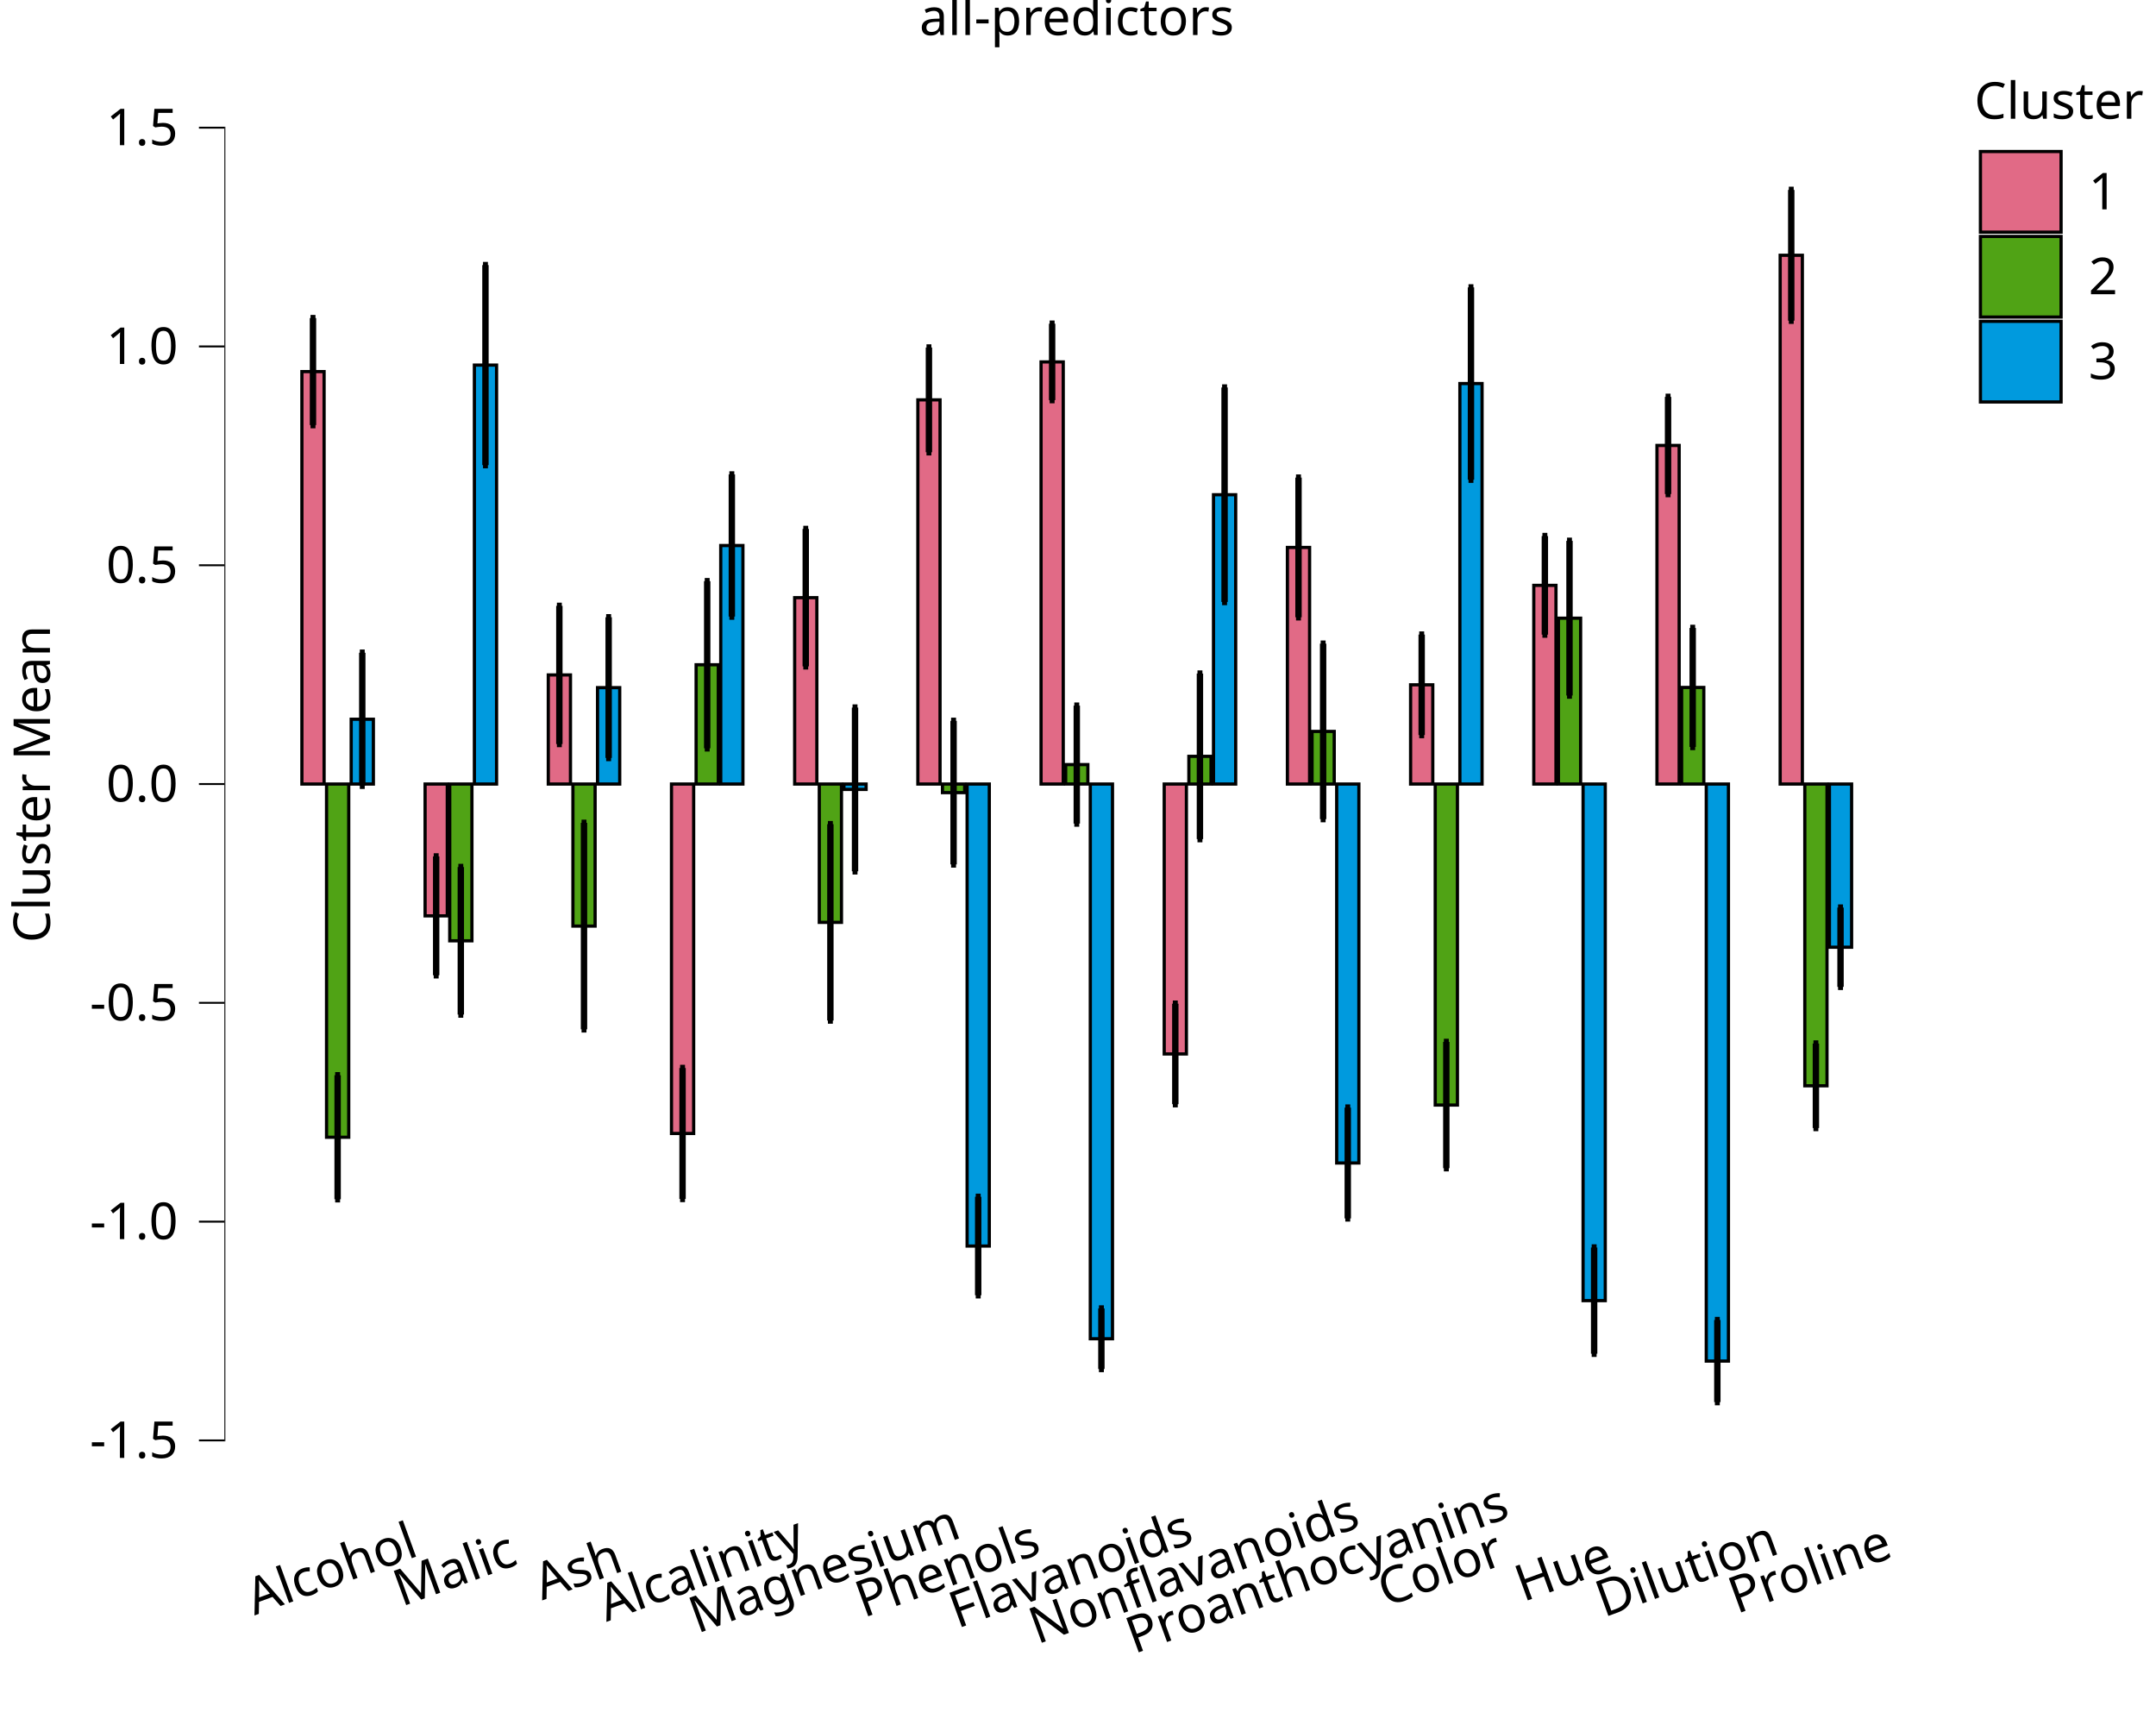
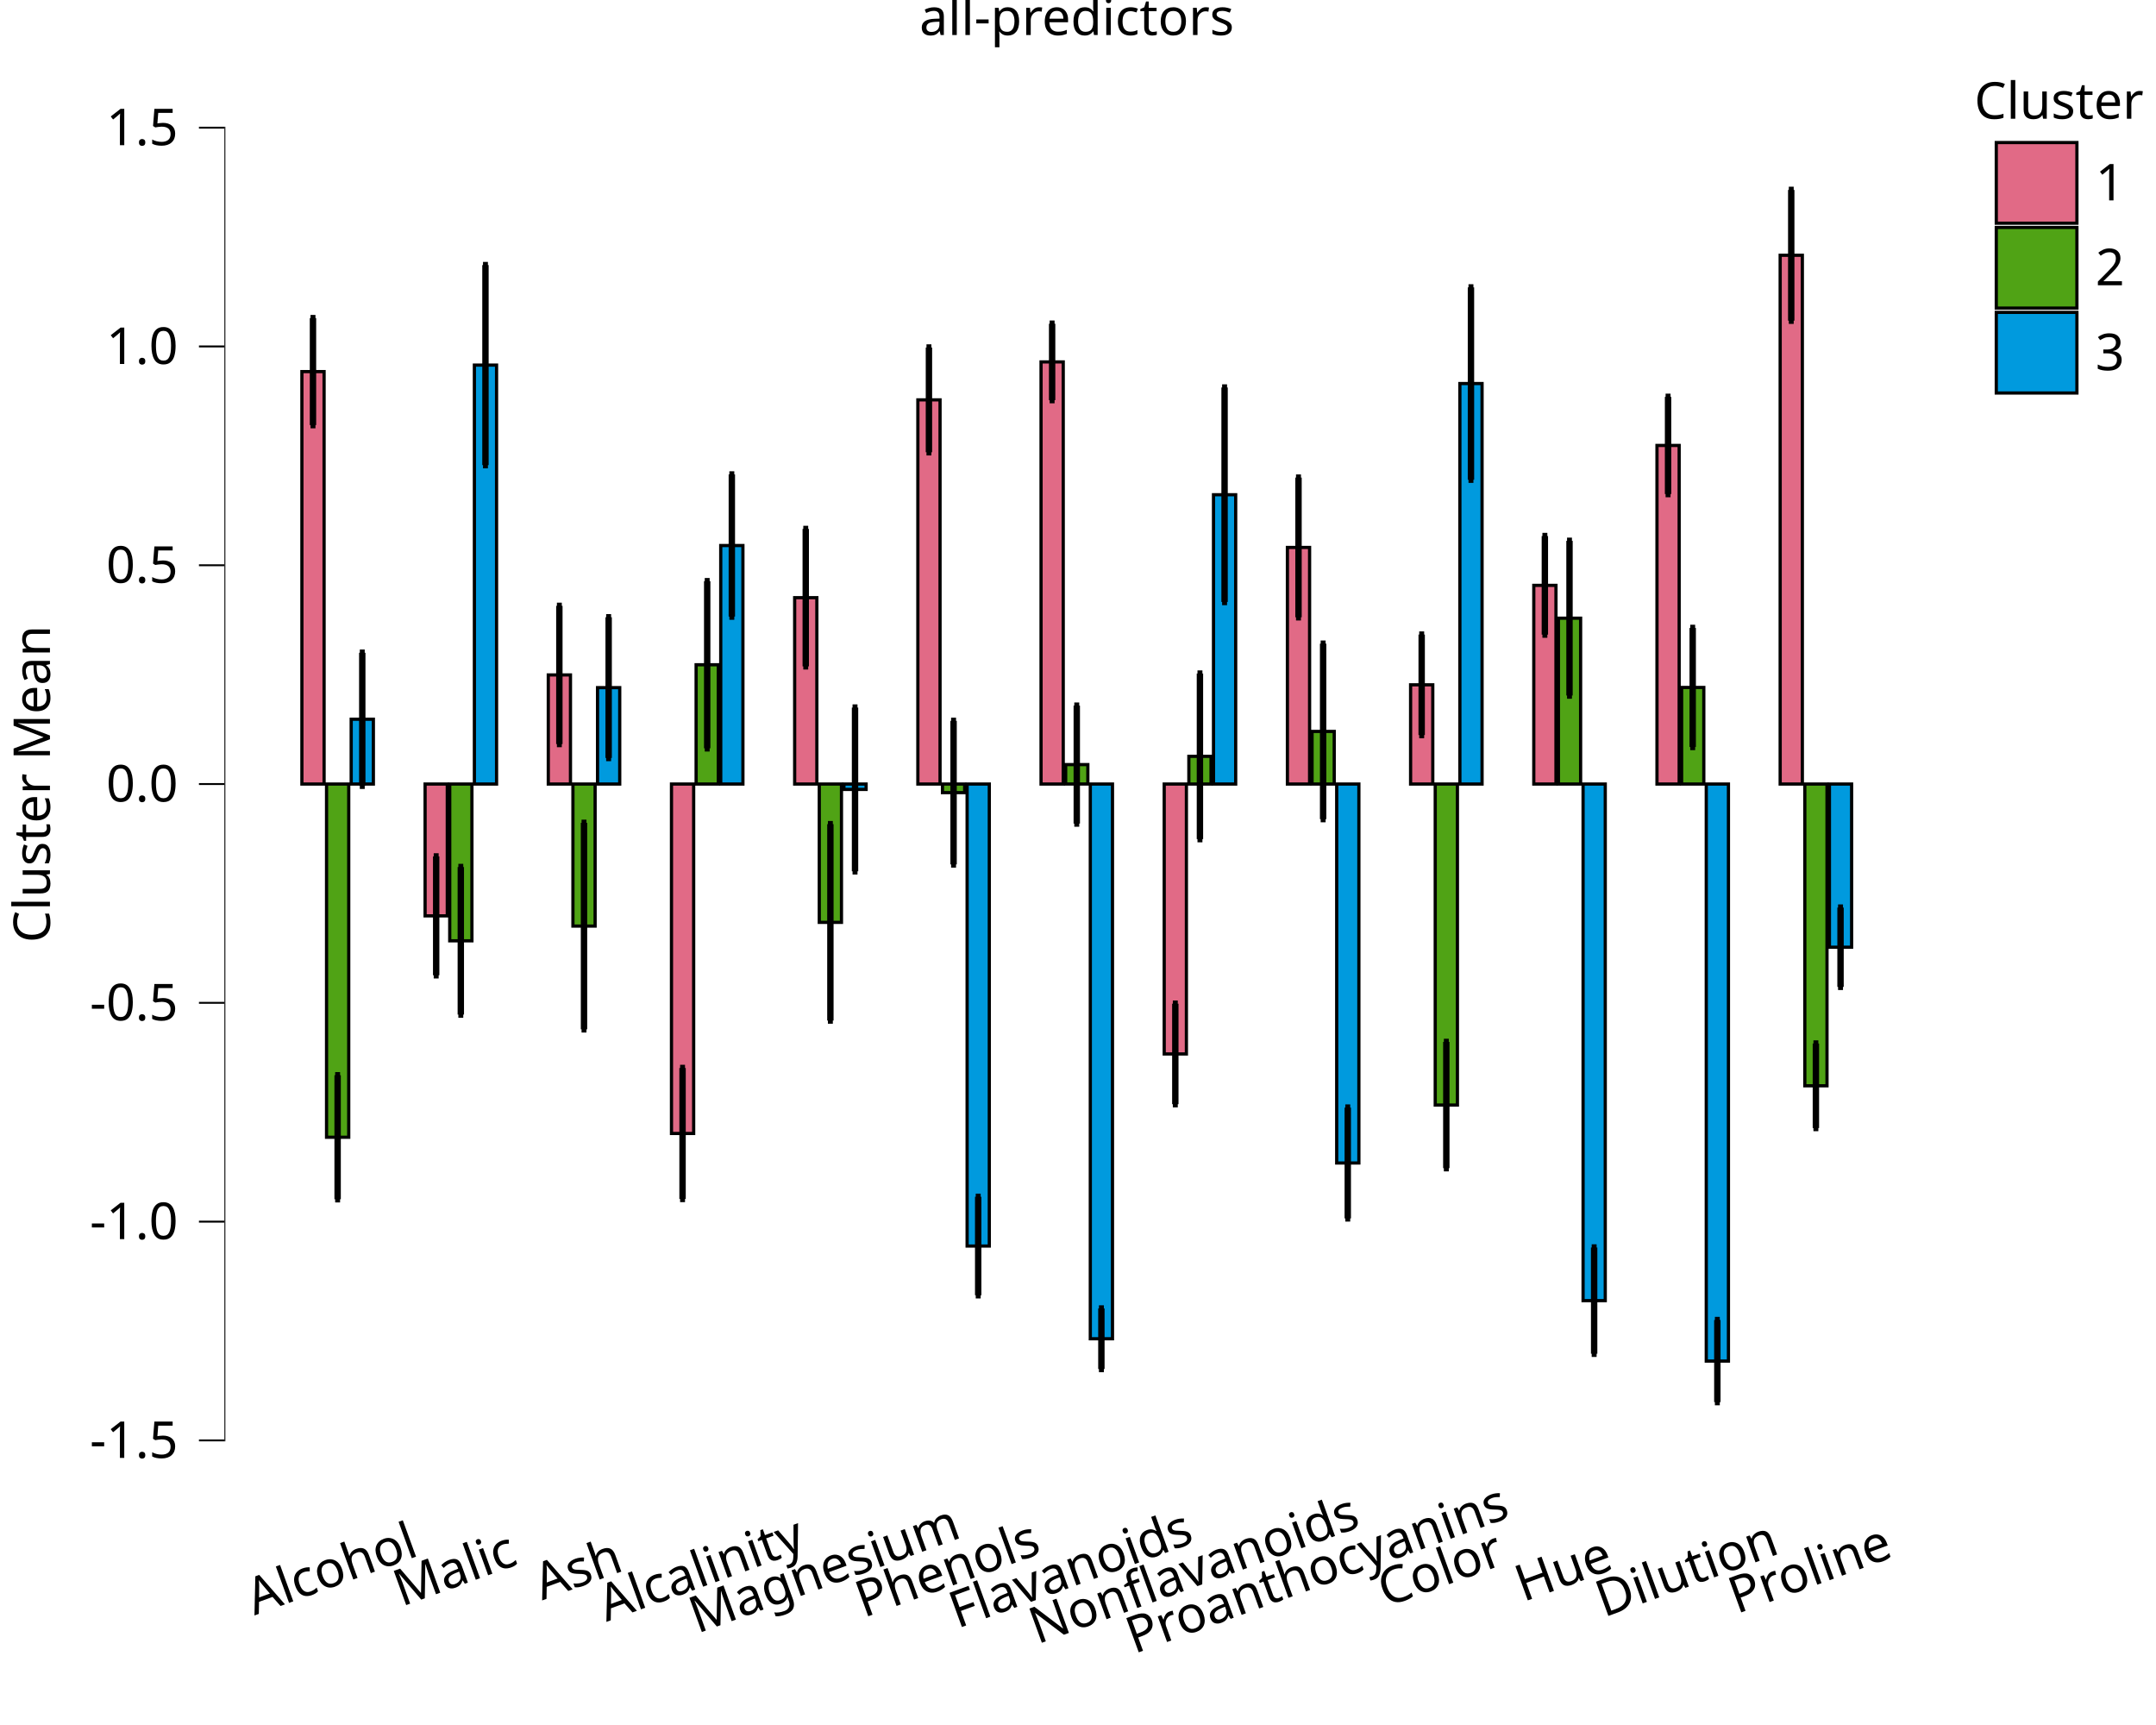
<svg xmlns="http://www.w3.org/2000/svg" class="svglite" data-engine-version="2.0" width="720.00pt" height="576.00pt" viewBox="0 0 720.00 576.00">
  <defs>
    <style type="text/css">
    .svglite line, .svglite polyline, .svglite polygon, .svglite path, .svglite rect, .svglite circle {
      fill: none;
      stroke: #000000;
      stroke-linecap: round;
      stroke-linejoin: round;
      stroke-miterlimit: 10.00;
    }
  </style>
  </defs>
  <rect width="100%" height="100%" style="stroke: none; fill: #FFFFFF;" />
  <defs>
    <clipPath id="cpMC4wMHw3MjAuMDB8MC4wMHw1NzYuMDA=">
      <rect x="0.00" y="0.00" width="720.00" height="576.00" />
    </clipPath>
  </defs>
  <g clip-path="url(#cpMC4wMHw3MjAuMDB8MC4wMHw1NzYuMDA=)">
-     <rect x="-0" y="0.00" width="720.00" height="576.00" style="stroke-width: 10.67; stroke: none;" />
+     <rect x="0.00" y="0.00" width="720.00" height="576.00" style="stroke-width: 10.67; stroke: none;" />
  </g>
  <defs>
    <clipPath id="cpNzQuOTR8NjQ0LjIzfDIwLjcxfDUwMi44OQ==">
      <rect x="74.94" y="20.71" width="569.28" height="482.18" />
    </clipPath>
  </defs>
  <g clip-path="url(#cpNzQuOTR8NjQ0LjIzfDIwLjcxfDUwMi44OQ==)">
    <rect x="74.94" y="20.71" width="569.28" height="482.18" style="stroke-width: 10.67; stroke: none;" />
    <rect x="100.82" y="124.08" width="7.41" height="137.72" style="stroke-width: 1.07; stroke-linecap: butt; stroke-linejoin: miter; fill: #E16A86;" />
    <rect x="109.05" y="261.80" width="7.41" height="117.94" style="stroke-width: 1.07; stroke-linecap: butt; stroke-linejoin: miter; fill: #50A315;" />
    <rect x="117.28" y="240.16" width="7.41" height="21.64" style="stroke-width: 1.07; stroke-linecap: butt; stroke-linejoin: miter; fill: #009ADE;" />
    <rect x="141.96" y="261.80" width="7.41" height="44.02" style="stroke-width: 1.07; stroke-linecap: butt; stroke-linejoin: miter; fill: #E16A86;" />
    <rect x="150.19" y="261.80" width="7.41" height="52.35" style="stroke-width: 1.07; stroke-linecap: butt; stroke-linejoin: miter; fill: #50A315;" />
    <rect x="158.42" y="121.91" width="7.41" height="139.89" style="stroke-width: 1.07; stroke-linecap: butt; stroke-linejoin: miter; fill: #009ADE;" />
    <rect x="183.10" y="225.37" width="7.41" height="36.43" style="stroke-width: 1.07; stroke-linecap: butt; stroke-linejoin: miter; fill: #E16A86;" />
    <rect x="191.33" y="261.80" width="7.41" height="47.43" style="stroke-width: 1.07; stroke-linecap: butt; stroke-linejoin: miter; fill: #50A315;" />
    <rect x="199.55" y="229.61" width="7.41" height="32.19" style="stroke-width: 1.07; stroke-linecap: butt; stroke-linejoin: miter; fill: #009ADE;" />
    <rect x="224.24" y="261.80" width="7.41" height="116.68" style="stroke-width: 1.07; stroke-linecap: butt; stroke-linejoin: miter; fill: #E16A86;" />
    <rect x="232.47" y="221.97" width="7.41" height="39.83" style="stroke-width: 1.07; stroke-linecap: butt; stroke-linejoin: miter; fill: #50A315;" />
    <rect x="240.69" y="182.16" width="7.41" height="79.64" style="stroke-width: 1.07; stroke-linecap: butt; stroke-linejoin: miter; fill: #009ADE;" />
    <rect x="265.38" y="199.57" width="7.41" height="62.23" style="stroke-width: 1.07; stroke-linecap: butt; stroke-linejoin: miter; fill: #E16A86;" />
    <rect x="273.60" y="261.80" width="7.41" height="46.19" style="stroke-width: 1.07; stroke-linecap: butt; stroke-linejoin: miter; fill: #50A315;" />
    <rect x="281.83" y="261.80" width="7.41" height="1.80" style="stroke-width: 1.07; stroke-linecap: butt; stroke-linejoin: miter; fill: #009ADE;" />
    <rect x="306.52" y="133.52" width="7.41" height="128.28" style="stroke-width: 1.07; stroke-linecap: butt; stroke-linejoin: miter; fill: #E16A86;" />
    <rect x="314.74" y="261.80" width="7.41" height="2.87" style="stroke-width: 1.07; stroke-linecap: butt; stroke-linejoin: miter; fill: #50A315;" />
    <rect x="322.97" y="261.80" width="7.41" height="154.27" style="stroke-width: 1.07; stroke-linecap: butt; stroke-linejoin: miter; fill: #009ADE;" />
    <rect x="347.66" y="120.85" width="7.41" height="140.95" style="stroke-width: 1.07; stroke-linecap: butt; stroke-linejoin: miter; fill: #E16A86;" />
    <rect x="355.88" y="255.31" width="7.41" height="6.48" style="stroke-width: 1.07; stroke-linecap: butt; stroke-linejoin: miter; fill: #50A315;" />
    <rect x="364.11" y="261.80" width="7.41" height="185.23" style="stroke-width: 1.07; stroke-linecap: butt; stroke-linejoin: miter; fill: #009ADE;" />
    <rect x="388.79" y="261.80" width="7.41" height="90.13" style="stroke-width: 1.07; stroke-linecap: butt; stroke-linejoin: miter; fill: #E16A86;" />
    <rect x="397.02" y="252.55" width="7.41" height="9.25" style="stroke-width: 1.07; stroke-linecap: butt; stroke-linejoin: miter; fill: #50A315;" />
    <rect x="405.25" y="165.20" width="7.41" height="96.60" style="stroke-width: 1.07; stroke-linecap: butt; stroke-linejoin: miter; fill: #009ADE;" />
    <rect x="429.93" y="182.80" width="7.41" height="79.00" style="stroke-width: 1.07; stroke-linecap: butt; stroke-linejoin: miter; fill: #E16A86;" />
    <rect x="438.16" y="244.23" width="7.41" height="17.57" style="stroke-width: 1.07; stroke-linecap: butt; stroke-linejoin: miter; fill: #50A315;" />
    <rect x="446.39" y="261.80" width="7.41" height="126.54" style="stroke-width: 1.07; stroke-linecap: butt; stroke-linejoin: miter; fill: #009ADE;" />
    <rect x="471.07" y="228.67" width="7.41" height="33.13" style="stroke-width: 1.07; stroke-linecap: butt; stroke-linejoin: miter; fill: #E16A86;" />
    <rect x="479.30" y="261.80" width="7.41" height="107.19" style="stroke-width: 1.07; stroke-linecap: butt; stroke-linejoin: miter; fill: #50A315;" />
    <rect x="487.53" y="128.07" width="7.41" height="133.73" style="stroke-width: 1.07; stroke-linecap: butt; stroke-linejoin: miter; fill: #009ADE;" />
    <rect x="512.21" y="195.46" width="7.41" height="66.34" style="stroke-width: 1.07; stroke-linecap: butt; stroke-linejoin: miter; fill: #E16A86;" />
    <rect x="520.44" y="206.42" width="7.41" height="55.38" style="stroke-width: 1.07; stroke-linecap: butt; stroke-linejoin: miter; fill: #50A315;" />
    <rect x="528.67" y="261.80" width="7.41" height="172.50" style="stroke-width: 1.07; stroke-linecap: butt; stroke-linejoin: miter; fill: #009ADE;" />
    <rect x="553.35" y="148.74" width="7.41" height="113.06" style="stroke-width: 1.07; stroke-linecap: butt; stroke-linejoin: miter; fill: #E16A86;" />
    <rect x="561.58" y="229.55" width="7.41" height="32.25" style="stroke-width: 1.07; stroke-linecap: butt; stroke-linejoin: miter; fill: #50A315;" />
    <rect x="569.81" y="261.80" width="7.41" height="192.68" style="stroke-width: 1.07; stroke-linecap: butt; stroke-linejoin: miter; fill: #009ADE;" />
    <rect x="594.49" y="85.24" width="7.41" height="176.56" style="stroke-width: 1.07; stroke-linecap: butt; stroke-linejoin: miter; fill: #E16A86;" />
    <rect x="602.72" y="261.80" width="7.41" height="100.76" style="stroke-width: 1.07; stroke-linecap: butt; stroke-linejoin: miter; fill: #50A315;" />
    <rect x="610.94" y="261.80" width="7.41" height="54.49" style="stroke-width: 1.07; stroke-linecap: butt; stroke-linejoin: miter; fill: #009ADE;" />
    <polyline points="103.70,106.22 105.35,106.22 " style="stroke-width: 2.13; stroke-linecap: butt;" />
    <polyline points="104.52,106.22 104.52,141.95 " style="stroke-width: 2.13; stroke-linecap: butt;" />
    <polyline points="103.70,141.95 105.35,141.95 " style="stroke-width: 2.13; stroke-linecap: butt;" />
    <polyline points="111.93,359.04 113.57,359.04 " style="stroke-width: 2.13; stroke-linecap: butt;" />
    <polyline points="112.75,359.04 112.75,400.44 " style="stroke-width: 2.13; stroke-linecap: butt;" />
    <polyline points="111.93,400.44 113.57,400.44 " style="stroke-width: 2.13; stroke-linecap: butt;" />
    <polyline points="120.16,217.95 121.80,217.95 " style="stroke-width: 2.13; stroke-linecap: butt;" />
    <polyline points="120.98,217.95 120.98,262.37 " style="stroke-width: 2.13; stroke-linecap: butt;" />
    <polyline points="120.16,262.37 121.80,262.37 " style="stroke-width: 2.13; stroke-linecap: butt;" />
    <polyline points="144.84,285.97 146.49,285.97 " style="stroke-width: 2.13; stroke-linecap: butt;" />
    <polyline points="145.66,285.97 145.66,325.66 " style="stroke-width: 2.13; stroke-linecap: butt;" />
    <polyline points="144.84,325.66 146.49,325.66 " style="stroke-width: 2.13; stroke-linecap: butt;" />
    <polyline points="153.07,289.51 154.71,289.51 " style="stroke-width: 2.13; stroke-linecap: butt;" />
    <polyline points="153.89,289.51 153.89,338.78 " style="stroke-width: 2.13; stroke-linecap: butt;" />
    <polyline points="153.07,338.78 154.71,338.78 " style="stroke-width: 2.13; stroke-linecap: butt;" />
    <polyline points="161.30,88.52 162.94,88.52 " style="stroke-width: 2.13; stroke-linecap: butt;" />
    <polyline points="162.12,88.52 162.12,155.31 " style="stroke-width: 2.13; stroke-linecap: butt;" />
    <polyline points="161.30,155.31 162.94,155.31 " style="stroke-width: 2.13; stroke-linecap: butt;" />
    <polyline points="185.98,202.31 187.62,202.31 " style="stroke-width: 2.13; stroke-linecap: butt;" />
    <polyline points="186.80,202.31 186.80,248.44 " style="stroke-width: 2.13; stroke-linecap: butt;" />
    <polyline points="185.98,248.44 187.62,248.44 " style="stroke-width: 2.13; stroke-linecap: butt;" />
    <polyline points="194.21,274.76 195.85,274.76 " style="stroke-width: 2.13; stroke-linecap: butt;" />
    <polyline points="195.03,274.76 195.03,343.70 " style="stroke-width: 2.13; stroke-linecap: butt;" />
    <polyline points="194.21,343.70 195.85,343.70 " style="stroke-width: 2.13; stroke-linecap: butt;" />
    <polyline points="202.43,206.12 204.08,206.12 " style="stroke-width: 2.13; stroke-linecap: butt;" />
    <polyline points="203.26,206.12 203.26,253.10 " style="stroke-width: 2.13; stroke-linecap: butt;" />
    <polyline points="202.43,253.10 204.08,253.10 " style="stroke-width: 2.13; stroke-linecap: butt;" />
    <polyline points="227.12,356.62 228.76,356.62 " style="stroke-width: 2.13; stroke-linecap: butt;" />
    <polyline points="227.94,356.62 227.94,400.34 " style="stroke-width: 2.13; stroke-linecap: butt;" />
    <polyline points="227.12,400.34 228.76,400.34 " style="stroke-width: 2.13; stroke-linecap: butt;" />
    <polyline points="235.35,194.06 236.99,194.06 " style="stroke-width: 2.13; stroke-linecap: butt;" />
    <polyline points="236.17,194.06 236.17,249.87 " style="stroke-width: 2.13; stroke-linecap: butt;" />
    <polyline points="235.35,249.87 236.99,249.87 " style="stroke-width: 2.13; stroke-linecap: butt;" />
    <polyline points="243.57,158.42 245.22,158.42 " style="stroke-width: 2.13; stroke-linecap: butt;" />
    <polyline points="244.40,158.42 244.40,205.89 " style="stroke-width: 2.13; stroke-linecap: butt;" />
    <polyline points="243.57,205.89 245.22,205.89 " style="stroke-width: 2.13; stroke-linecap: butt;" />
    <polyline points="268.26,176.63 269.90,176.63 " style="stroke-width: 2.13; stroke-linecap: butt;" />
    <polyline points="269.08,176.63 269.08,222.50 " style="stroke-width: 2.13; stroke-linecap: butt;" />
    <polyline points="268.26,222.50 269.90,222.50 " style="stroke-width: 2.13; stroke-linecap: butt;" />
    <polyline points="276.48,275.20 278.13,275.20 " style="stroke-width: 2.13; stroke-linecap: butt;" />
    <polyline points="277.31,275.20 277.31,340.78 " style="stroke-width: 2.13; stroke-linecap: butt;" />
    <polyline points="276.48,340.78 278.13,340.78 " style="stroke-width: 2.13; stroke-linecap: butt;" />
    <polyline points="284.71,236.27 286.36,236.27 " style="stroke-width: 2.13; stroke-linecap: butt;" />
    <polyline points="285.54,236.27 285.54,290.94 " style="stroke-width: 2.13; stroke-linecap: butt;" />
    <polyline points="284.71,290.94 286.36,290.94 " style="stroke-width: 2.13; stroke-linecap: butt;" />
    <polyline points="309.40,116.04 311.04,116.04 " style="stroke-width: 2.13; stroke-linecap: butt;" />
    <polyline points="310.22,116.04 310.22,151.01 " style="stroke-width: 2.13; stroke-linecap: butt;" />
    <polyline points="309.40,151.01 311.04,151.01 " style="stroke-width: 2.13; stroke-linecap: butt;" />
    <polyline points="317.62,240.71 319.27,240.71 " style="stroke-width: 2.13; stroke-linecap: butt;" />
    <polyline points="318.45,240.71 318.45,288.64 " style="stroke-width: 2.13; stroke-linecap: butt;" />
    <polyline points="317.62,288.64 319.27,288.64 " style="stroke-width: 2.13; stroke-linecap: butt;" />
    <polyline points="325.85,399.63 327.50,399.63 " style="stroke-width: 2.13; stroke-linecap: butt;" />
    <polyline points="326.67,399.63 326.67,432.50 " style="stroke-width: 2.13; stroke-linecap: butt;" />
    <polyline points="325.85,432.50 327.50,432.50 " style="stroke-width: 2.13; stroke-linecap: butt;" />
    <polyline points="350.53,108.09 352.18,108.09 " style="stroke-width: 2.13; stroke-linecap: butt;" />
    <polyline points="351.36,108.09 351.36,133.61 " style="stroke-width: 2.13; stroke-linecap: butt;" />
    <polyline points="350.53,133.61 352.18,133.61 " style="stroke-width: 2.13; stroke-linecap: butt;" />
    <polyline points="358.76,235.63 360.41,235.63 " style="stroke-width: 2.13; stroke-linecap: butt;" />
    <polyline points="359.59,235.63 359.59,275.00 " style="stroke-width: 2.13; stroke-linecap: butt;" />
    <polyline points="358.76,275.00 360.41,275.00 " style="stroke-width: 2.13; stroke-linecap: butt;" />
    <polyline points="366.99,436.92 368.64,436.92 " style="stroke-width: 2.13; stroke-linecap: butt;" />
    <polyline points="367.81,436.92 367.81,457.13 " style="stroke-width: 2.13; stroke-linecap: butt;" />
    <polyline points="366.99,457.13 368.64,457.13 " style="stroke-width: 2.13; stroke-linecap: butt;" />
    <polyline points="391.67,335.15 393.32,335.15 " style="stroke-width: 2.13; stroke-linecap: butt;" />
    <polyline points="392.50,335.15 392.50,368.70 " style="stroke-width: 2.13; stroke-linecap: butt;" />
    <polyline points="391.67,368.70 393.32,368.70 " style="stroke-width: 2.13; stroke-linecap: butt;" />
    <polyline points="399.90,224.91 401.55,224.91 " style="stroke-width: 2.13; stroke-linecap: butt;" />
    <polyline points="400.72,224.91 400.72,280.19 " style="stroke-width: 2.13; stroke-linecap: butt;" />
    <polyline points="399.90,280.19 401.55,280.19 " style="stroke-width: 2.13; stroke-linecap: butt;" />
    <polyline points="408.13,129.39 409.78,129.39 " style="stroke-width: 2.13; stroke-linecap: butt;" />
    <polyline points="408.95,129.39 408.95,201.01 " style="stroke-width: 2.13; stroke-linecap: butt;" />
    <polyline points="408.13,201.01 409.78,201.01 " style="stroke-width: 2.13; stroke-linecap: butt;" />
    <polyline points="432.81,159.48 434.46,159.48 " style="stroke-width: 2.13; stroke-linecap: butt;" />
    <polyline points="433.64,159.48 433.64,206.12 " style="stroke-width: 2.13; stroke-linecap: butt;" />
    <polyline points="432.81,206.12 434.46,206.12 " style="stroke-width: 2.13; stroke-linecap: butt;" />
    <polyline points="441.04,214.93 442.69,214.93 " style="stroke-width: 2.13; stroke-linecap: butt;" />
    <polyline points="441.86,214.93 441.86,273.52 " style="stroke-width: 2.13; stroke-linecap: butt;" />
    <polyline points="441.04,273.52 442.69,273.52 " style="stroke-width: 2.13; stroke-linecap: butt;" />
    <polyline points="449.27,369.84 450.91,369.84 " style="stroke-width: 2.13; stroke-linecap: butt;" />
    <polyline points="450.09,369.84 450.09,406.84 " style="stroke-width: 2.13; stroke-linecap: butt;" />
    <polyline points="449.27,406.84 450.91,406.84 " style="stroke-width: 2.13; stroke-linecap: butt;" />
    <polyline points="473.95,211.90 475.60,211.90 " style="stroke-width: 2.13; stroke-linecap: butt;" />
    <polyline points="474.77,211.90 474.77,245.44 " style="stroke-width: 2.13; stroke-linecap: butt;" />
    <polyline points="473.95,245.44 475.60,245.44 " style="stroke-width: 2.13; stroke-linecap: butt;" />
    <polyline points="482.18,347.91 483.83,347.91 " style="stroke-width: 2.13; stroke-linecap: butt;" />
    <polyline points="483.00,347.91 483.00,390.07 " style="stroke-width: 2.13; stroke-linecap: butt;" />
    <polyline points="482.18,390.07 483.83,390.07 " style="stroke-width: 2.13; stroke-linecap: butt;" />
    <polyline points="490.41,95.97 492.05,95.97 " style="stroke-width: 2.13; stroke-linecap: butt;" />
    <polyline points="491.23,95.97 491.23,160.18 " style="stroke-width: 2.13; stroke-linecap: butt;" />
    <polyline points="490.41,160.18 492.05,160.18 " style="stroke-width: 2.13; stroke-linecap: butt;" />
    <polyline points="515.09,179.00 516.74,179.00 " style="stroke-width: 2.13; stroke-linecap: butt;" />
    <polyline points="515.91,179.00 515.91,211.91 " style="stroke-width: 2.13; stroke-linecap: butt;" />
    <polyline points="515.09,211.91 516.74,211.91 " style="stroke-width: 2.13; stroke-linecap: butt;" />
    <polyline points="523.32,180.59 524.96,180.59 " style="stroke-width: 2.13; stroke-linecap: butt;" />
    <polyline points="524.14,180.59 524.14,232.25 " style="stroke-width: 2.13; stroke-linecap: butt;" />
    <polyline points="523.32,232.25 524.96,232.25 " style="stroke-width: 2.13; stroke-linecap: butt;" />
    <polyline points="531.55,416.56 533.19,416.56 " style="stroke-width: 2.13; stroke-linecap: butt;" />
    <polyline points="532.37,416.56 532.37,452.03 " style="stroke-width: 2.13; stroke-linecap: butt;" />
    <polyline points="531.55,452.03 533.19,452.03 " style="stroke-width: 2.13; stroke-linecap: butt;" />
    <polyline points="556.23,132.51 557.88,132.51 " style="stroke-width: 2.13; stroke-linecap: butt;" />
    <polyline points="557.05,132.51 557.05,164.97 " style="stroke-width: 2.13; stroke-linecap: butt;" />
    <polyline points="556.23,164.97 557.88,164.97 " style="stroke-width: 2.13; stroke-linecap: butt;" />
    <polyline points="564.46,209.68 566.10,209.68 " style="stroke-width: 2.13; stroke-linecap: butt;" />
    <polyline points="565.28,209.68 565.28,249.42 " style="stroke-width: 2.13; stroke-linecap: butt;" />
    <polyline points="564.46,249.42 566.10,249.42 " style="stroke-width: 2.13; stroke-linecap: butt;" />
    <polyline points="572.69,440.78 574.33,440.78 " style="stroke-width: 2.13; stroke-linecap: butt;" />
    <polyline points="573.51,440.78 573.51,468.18 " style="stroke-width: 2.13; stroke-linecap: butt;" />
    <polyline points="572.69,468.18 574.33,468.18 " style="stroke-width: 2.13; stroke-linecap: butt;" />
    <polyline points="597.37,63.41 599.01,63.41 " style="stroke-width: 2.13; stroke-linecap: butt;" />
    <polyline points="598.19,63.41 598.19,107.08 " style="stroke-width: 2.13; stroke-linecap: butt;" />
    <polyline points="597.37,107.08 599.01,107.08 " style="stroke-width: 2.13; stroke-linecap: butt;" />
    <polyline points="605.60,348.46 607.24,348.46 " style="stroke-width: 2.13; stroke-linecap: butt;" />
    <polyline points="606.42,348.46 606.42,376.66 " style="stroke-width: 2.13; stroke-linecap: butt;" />
    <polyline points="605.60,376.66 607.24,376.66 " style="stroke-width: 2.13; stroke-linecap: butt;" />
    <polyline points="613.82,303.06 615.47,303.06 " style="stroke-width: 2.13; stroke-linecap: butt;" />
    <polyline points="614.65,303.06 614.65,329.52 " style="stroke-width: 2.13; stroke-linecap: butt;" />
    <polyline points="613.82,329.52 615.47,329.52 " style="stroke-width: 2.13; stroke-linecap: butt;" />
    <line x1="74.94" y1="481.29" x2="74.94" y2="42.31" style="stroke-width: 0.64; stroke-linecap: butt;" />
    <rect x="74.94" y="20.71" width="569.28" height="482.18" style="stroke-width: 0.00; stroke: none;" />
  </g>
  <g clip-path="url(#cpMC4wMHw3MjAuMDB8MC4wMHw1NzYuMDA=)">
    <polyline points="74.94,502.89 74.94,20.71 " style="stroke-width: 0.00; stroke: none; stroke-linecap: butt;" />
    <text x="59.47" y="486.82" text-anchor="end" style="font-size: 17.00px; font-family: sans;" textLength="29.29px" lengthAdjust="spacingAndGlyphs">-1.5</text>
    <text x="59.47" y="413.76" text-anchor="end" style="font-size: 17.00px; font-family: sans;" textLength="29.29px" lengthAdjust="spacingAndGlyphs">-1.0</text>
    <text x="59.47" y="340.71" text-anchor="end" style="font-size: 17.00px; font-family: sans;" textLength="29.29px" lengthAdjust="spacingAndGlyphs">-0.5</text>
    <text x="59.47" y="267.65" text-anchor="end" style="font-size: 17.00px; font-family: sans;" textLength="23.63px" lengthAdjust="spacingAndGlyphs">0.0</text>
    <text x="59.47" y="194.59" text-anchor="end" style="font-size: 17.00px; font-family: sans;" textLength="23.63px" lengthAdjust="spacingAndGlyphs">0.5</text>
    <text x="59.47" y="121.53" text-anchor="end" style="font-size: 17.00px; font-family: sans;" textLength="23.63px" lengthAdjust="spacingAndGlyphs">1.0</text>
    <text x="59.47" y="48.48" text-anchor="end" style="font-size: 17.00px; font-family: sans;" textLength="23.63px" lengthAdjust="spacingAndGlyphs">1.5</text>
    <polyline points="66.44,480.97 74.94,480.97 " style="stroke-width: 0.64; stroke-linecap: butt;" />
    <polyline points="66.44,407.92 74.94,407.92 " style="stroke-width: 0.64; stroke-linecap: butt;" />
    <polyline points="66.44,334.86 74.94,334.86 " style="stroke-width: 0.64; stroke-linecap: butt;" />
    <polyline points="66.44,261.80 74.94,261.80 " style="stroke-width: 0.64; stroke-linecap: butt;" />
    <polyline points="66.44,188.74 74.94,188.74 " style="stroke-width: 0.64; stroke-linecap: butt;" />
    <polyline points="66.44,115.68 74.94,115.68 " style="stroke-width: 0.64; stroke-linecap: butt;" />
    <polyline points="66.44,42.63 74.94,42.63 " style="stroke-width: 0.64; stroke-linecap: butt;" />
    <polyline points="74.94,502.89 644.23,502.89 " style="stroke-width: 0.00; stroke: none; stroke-linecap: butt;" />
    <text transform="translate(112.64,529.36) rotate(-20)" text-anchor="middle" style="font-size: 17.00px; font-family: sans;" textLength="55.76px" lengthAdjust="spacingAndGlyphs">Alcohol</text>
    <text transform="translate(153.78,529.36) rotate(-20)" text-anchor="middle" style="font-size: 17.00px; font-family: sans;" textLength="39.68px" lengthAdjust="spacingAndGlyphs">Malic</text>
    <text transform="translate(194.92,529.36) rotate(-20)" text-anchor="middle" style="font-size: 17.00px; font-family: sans;" textLength="29.30px" lengthAdjust="spacingAndGlyphs">Ash</text>
    <text transform="translate(236.06,529.36) rotate(-20)" text-anchor="middle" style="font-size: 17.00px; font-family: sans;" textLength="67.09px" lengthAdjust="spacingAndGlyphs">Alcalinity</text>
    <text transform="translate(277.20,529.36) rotate(-20)" text-anchor="middle" style="font-size: 17.00px; font-family: sans;" textLength="87.89px" lengthAdjust="spacingAndGlyphs">Magnesium</text>
    <text transform="translate(318.33,529.36) rotate(-20)" text-anchor="middle" style="font-size: 17.00px; font-family: sans;" textLength="61.44px" lengthAdjust="spacingAndGlyphs">Phenols</text>
    <text transform="translate(359.47,529.36) rotate(-20)" text-anchor="middle" style="font-size: 17.00px; font-family: sans;" textLength="82.22px" lengthAdjust="spacingAndGlyphs">Flavanoids</text>
    <text transform="translate(400.61,529.36) rotate(-20)" text-anchor="middle" style="font-size: 17.00px; font-family: sans;" textLength="107.75px" lengthAdjust="spacingAndGlyphs">Nonflavanoids</text>
    <text transform="translate(441.75,529.36) rotate(-20)" text-anchor="middle" style="font-size: 17.00px; font-family: sans;" textLength="126.66px" lengthAdjust="spacingAndGlyphs">Proanthocyanins</text>
    <text transform="translate(482.89,529.36) rotate(-20)" text-anchor="middle" style="font-size: 17.00px; font-family: sans;" textLength="40.63px" lengthAdjust="spacingAndGlyphs">Color</text>
    <text transform="translate(524.03,529.36) rotate(-20)" text-anchor="middle" style="font-size: 17.00px; font-family: sans;" textLength="31.19px" lengthAdjust="spacingAndGlyphs">Hue</text>
    <text transform="translate(565.17,529.36) rotate(-20)" text-anchor="middle" style="font-size: 17.00px; font-family: sans;" textLength="56.69px" lengthAdjust="spacingAndGlyphs">Dilution</text>
    <text transform="translate(606.31,529.36) rotate(-20)" text-anchor="middle" style="font-size: 17.00px; font-family: sans;" textLength="52.92px" lengthAdjust="spacingAndGlyphs">Proline</text>
    <text transform="translate(16.68,261.80) rotate(-90)" text-anchor="middle" style="font-size: 17.00px; font-family: sans;" textLength="101.11px" lengthAdjust="spacingAndGlyphs">Cluster Mean</text>
-     <rect x="655.19" y="20.71" width="64.81" height="119.70" style="stroke-width: 0.75; stroke: none;" />
-     <rect x="655.19" y="20.71" width="64.81" height="119.70" style="stroke-width: 10.67; stroke: none;" />
+     <rect x="655.19" y="20.71" width="64.81" height="116.71" style="stroke-width: 0.75; stroke: none;" />
+     <rect x="655.19" y="20.71" width="64.81" height="116.71" style="stroke-width: 10.67; stroke: none;" />
    <text x="687.59" y="39.65" text-anchor="middle" style="font-size: 17.00px; font-family: sans;" textLength="53.86px" lengthAdjust="spacingAndGlyphs">Cluster</text>
-     <rect x="660.66" y="49.88" width="28.35" height="28.35" style="stroke-width: 10.67; stroke: none;" />
-     <rect x="661.37" y="50.59" width="26.93" height="26.93" style="stroke-width: 1.07; stroke-linecap: butt; stroke-linejoin: miter; fill: #E16A86;" />
-     <rect x="660.66" y="78.23" width="28.35" height="28.35" style="stroke-width: 10.67; stroke: none;" />
-     <rect x="661.37" y="78.94" width="26.93" height="26.93" style="stroke-width: 1.07; stroke-linecap: butt; stroke-linejoin: miter; fill: #50A315;" />
-     <rect x="660.66" y="106.58" width="28.35" height="28.35" style="stroke-width: 10.67; stroke: none;" />
-     <rect x="661.37" y="107.29" width="26.93" height="26.93" style="stroke-width: 1.07; stroke-linecap: butt; stroke-linejoin: miter; fill: #009ADE;" />
-     <text x="697.48" y="69.91" style="font-size: 17.00px; font-family: sans;" textLength="9.46px" lengthAdjust="spacingAndGlyphs">1</text>
-     <text x="697.48" y="98.25" style="font-size: 17.00px; font-family: sans;" textLength="9.46px" lengthAdjust="spacingAndGlyphs">2</text>
-     <text x="697.48" y="126.60" style="font-size: 17.00px; font-family: sans;" textLength="9.46px" lengthAdjust="spacingAndGlyphs">3</text>
+     <rect x="665.95" y="46.90" width="28.35" height="28.35" style="stroke-width: 10.67; stroke: none;" />
+     <rect x="666.66" y="47.60" width="26.93" height="26.93" style="stroke-width: 1.07; stroke-linecap: butt; stroke-linejoin: miter; fill: #E16A86;" />
+     <rect x="665.95" y="75.24" width="28.35" height="28.35" style="stroke-width: 10.67; stroke: none;" />
+     <rect x="666.66" y="75.95" width="26.93" height="26.93" style="stroke-width: 1.07; stroke-linecap: butt; stroke-linejoin: miter; fill: #50A315;" />
+     <rect x="665.95" y="103.59" width="28.35" height="28.35" style="stroke-width: 10.67; stroke: none;" />
+     <rect x="666.66" y="104.30" width="26.93" height="26.93" style="stroke-width: 1.07; stroke-linecap: butt; stroke-linejoin: miter; fill: #009ADE;" />
+     <text x="699.78" y="66.92" style="font-size: 17.00px; font-family: sans;" textLength="9.46px" lengthAdjust="spacingAndGlyphs">1</text>
+     <text x="699.78" y="95.26" style="font-size: 17.00px; font-family: sans;" textLength="9.46px" lengthAdjust="spacingAndGlyphs">2</text>
+     <text x="699.78" y="123.61" style="font-size: 17.00px; font-family: sans;" textLength="9.46px" lengthAdjust="spacingAndGlyphs">3</text>
    <text x="359.59" y="11.70" text-anchor="middle" style="font-size: 17.00px; font-family: sans;" textLength="97.32px" lengthAdjust="spacingAndGlyphs">all-predictors</text>
  </g>
</svg>
